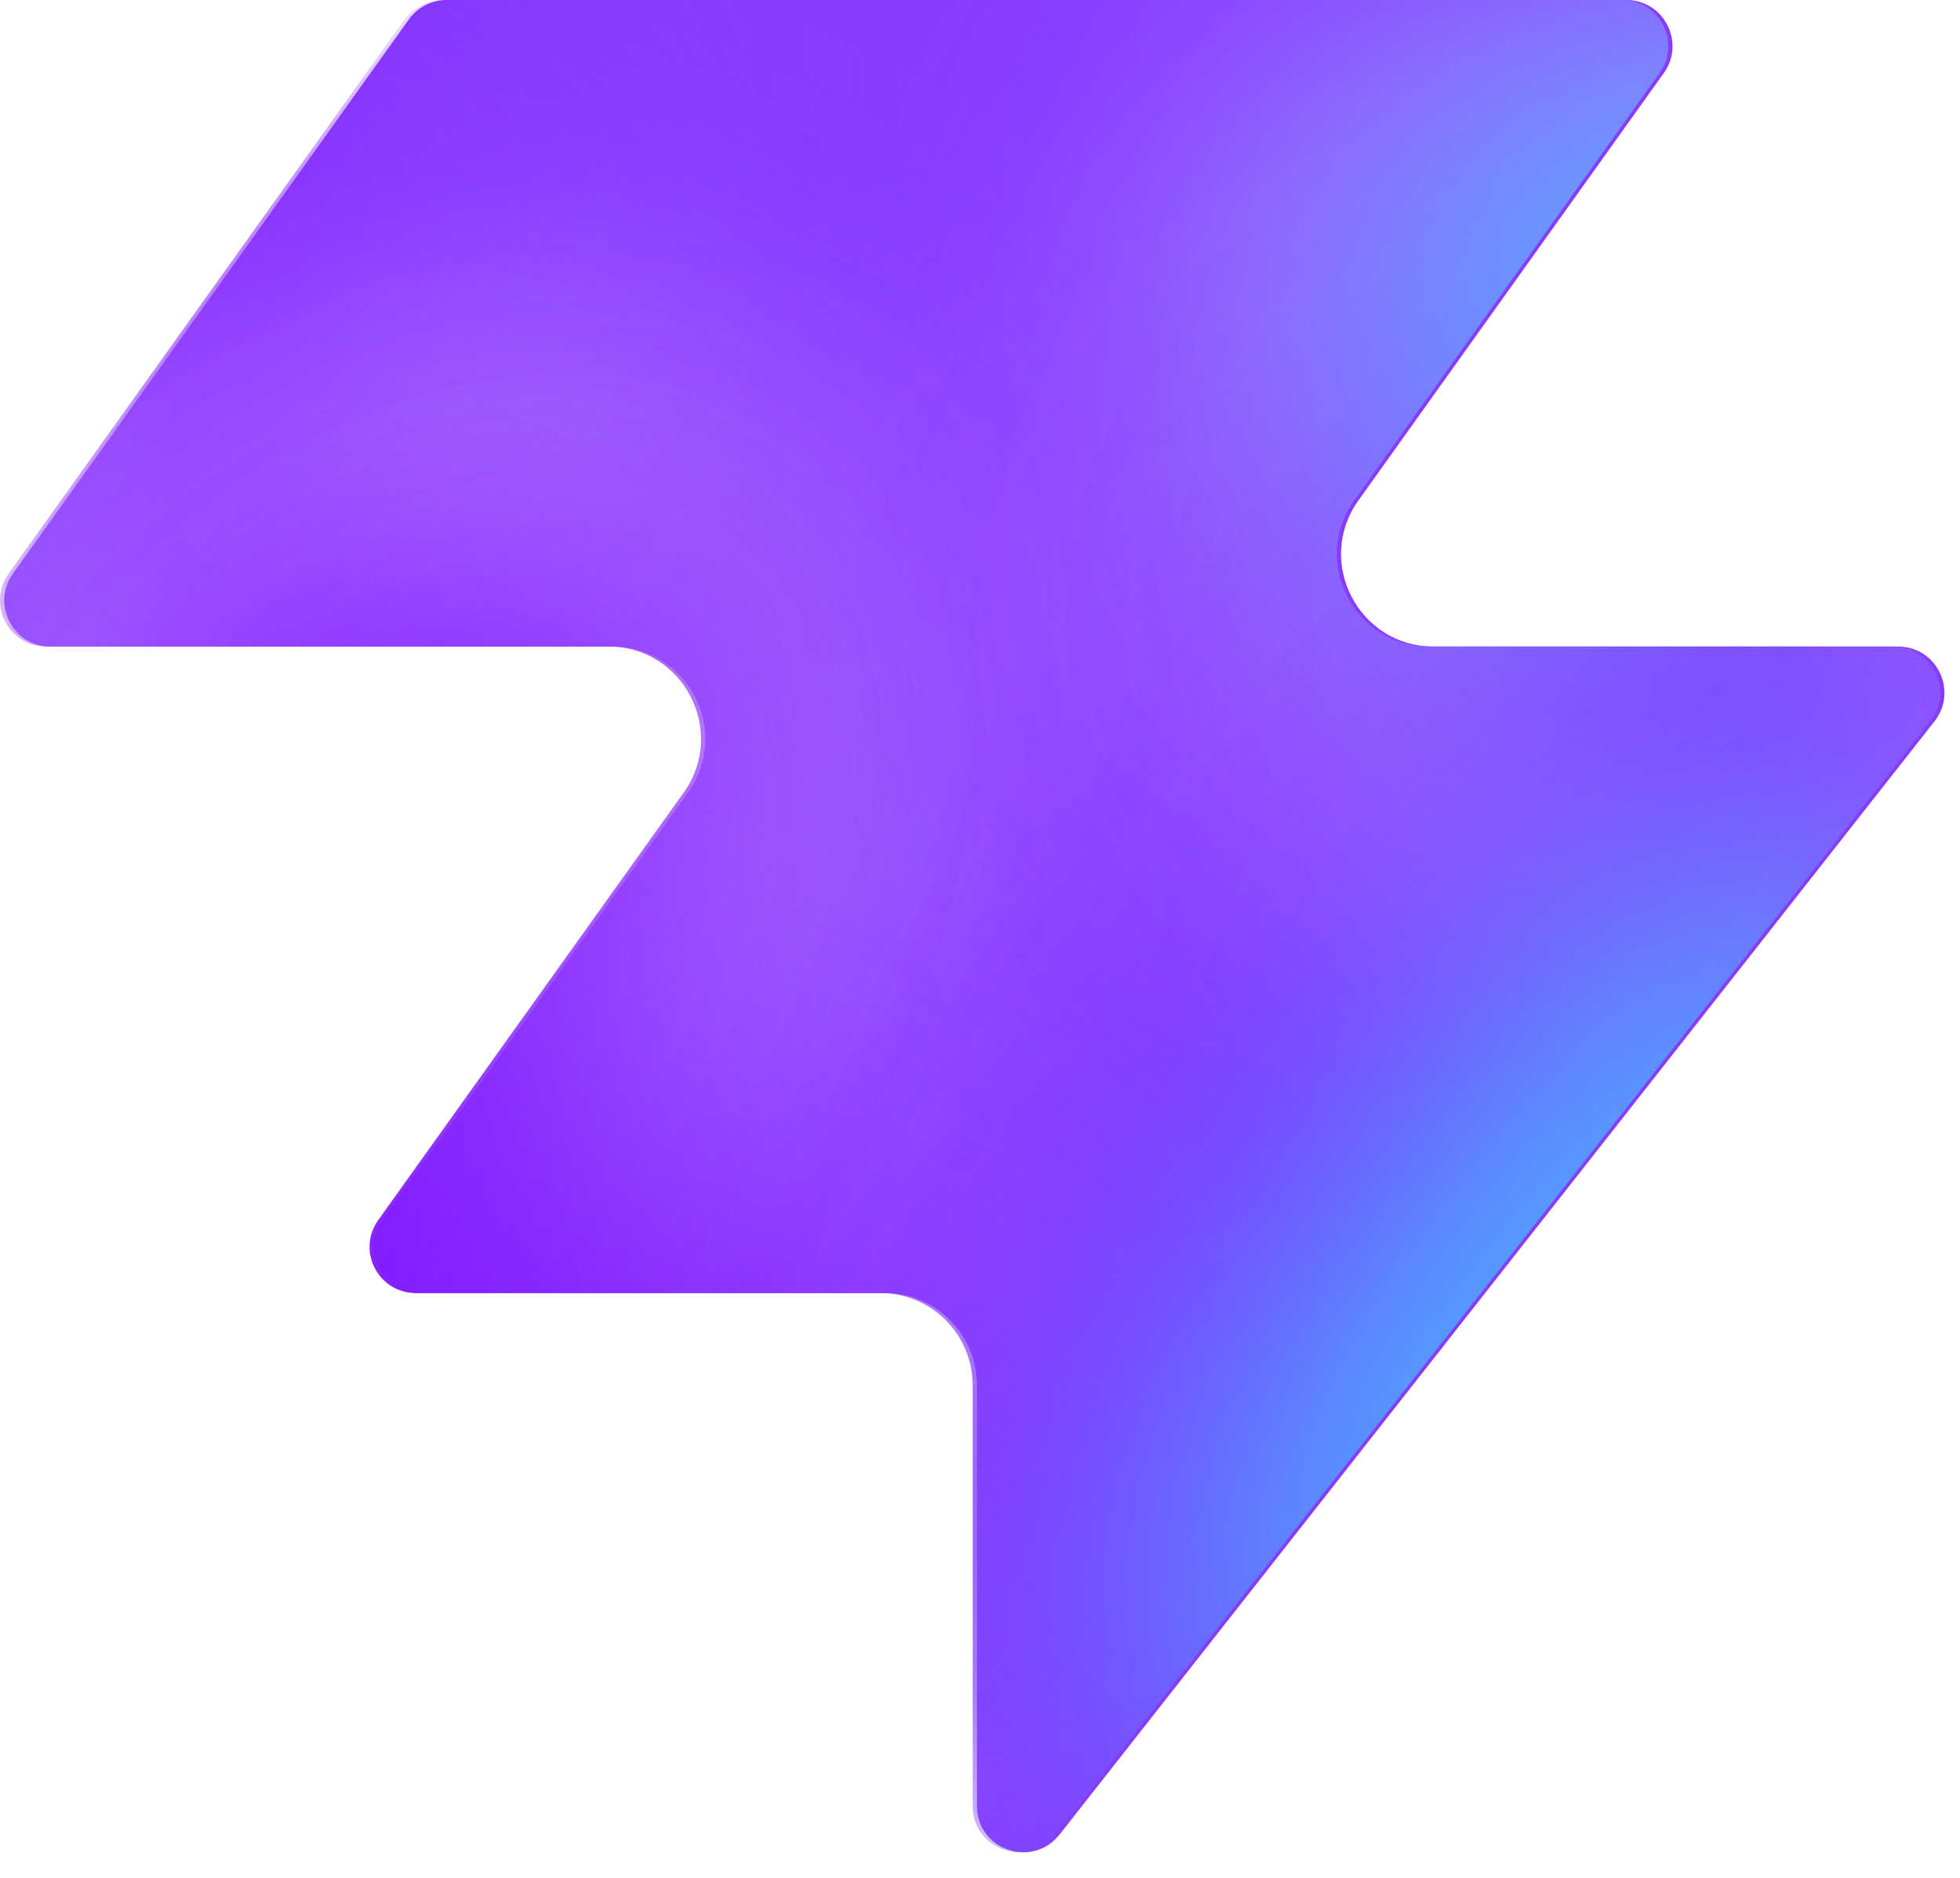
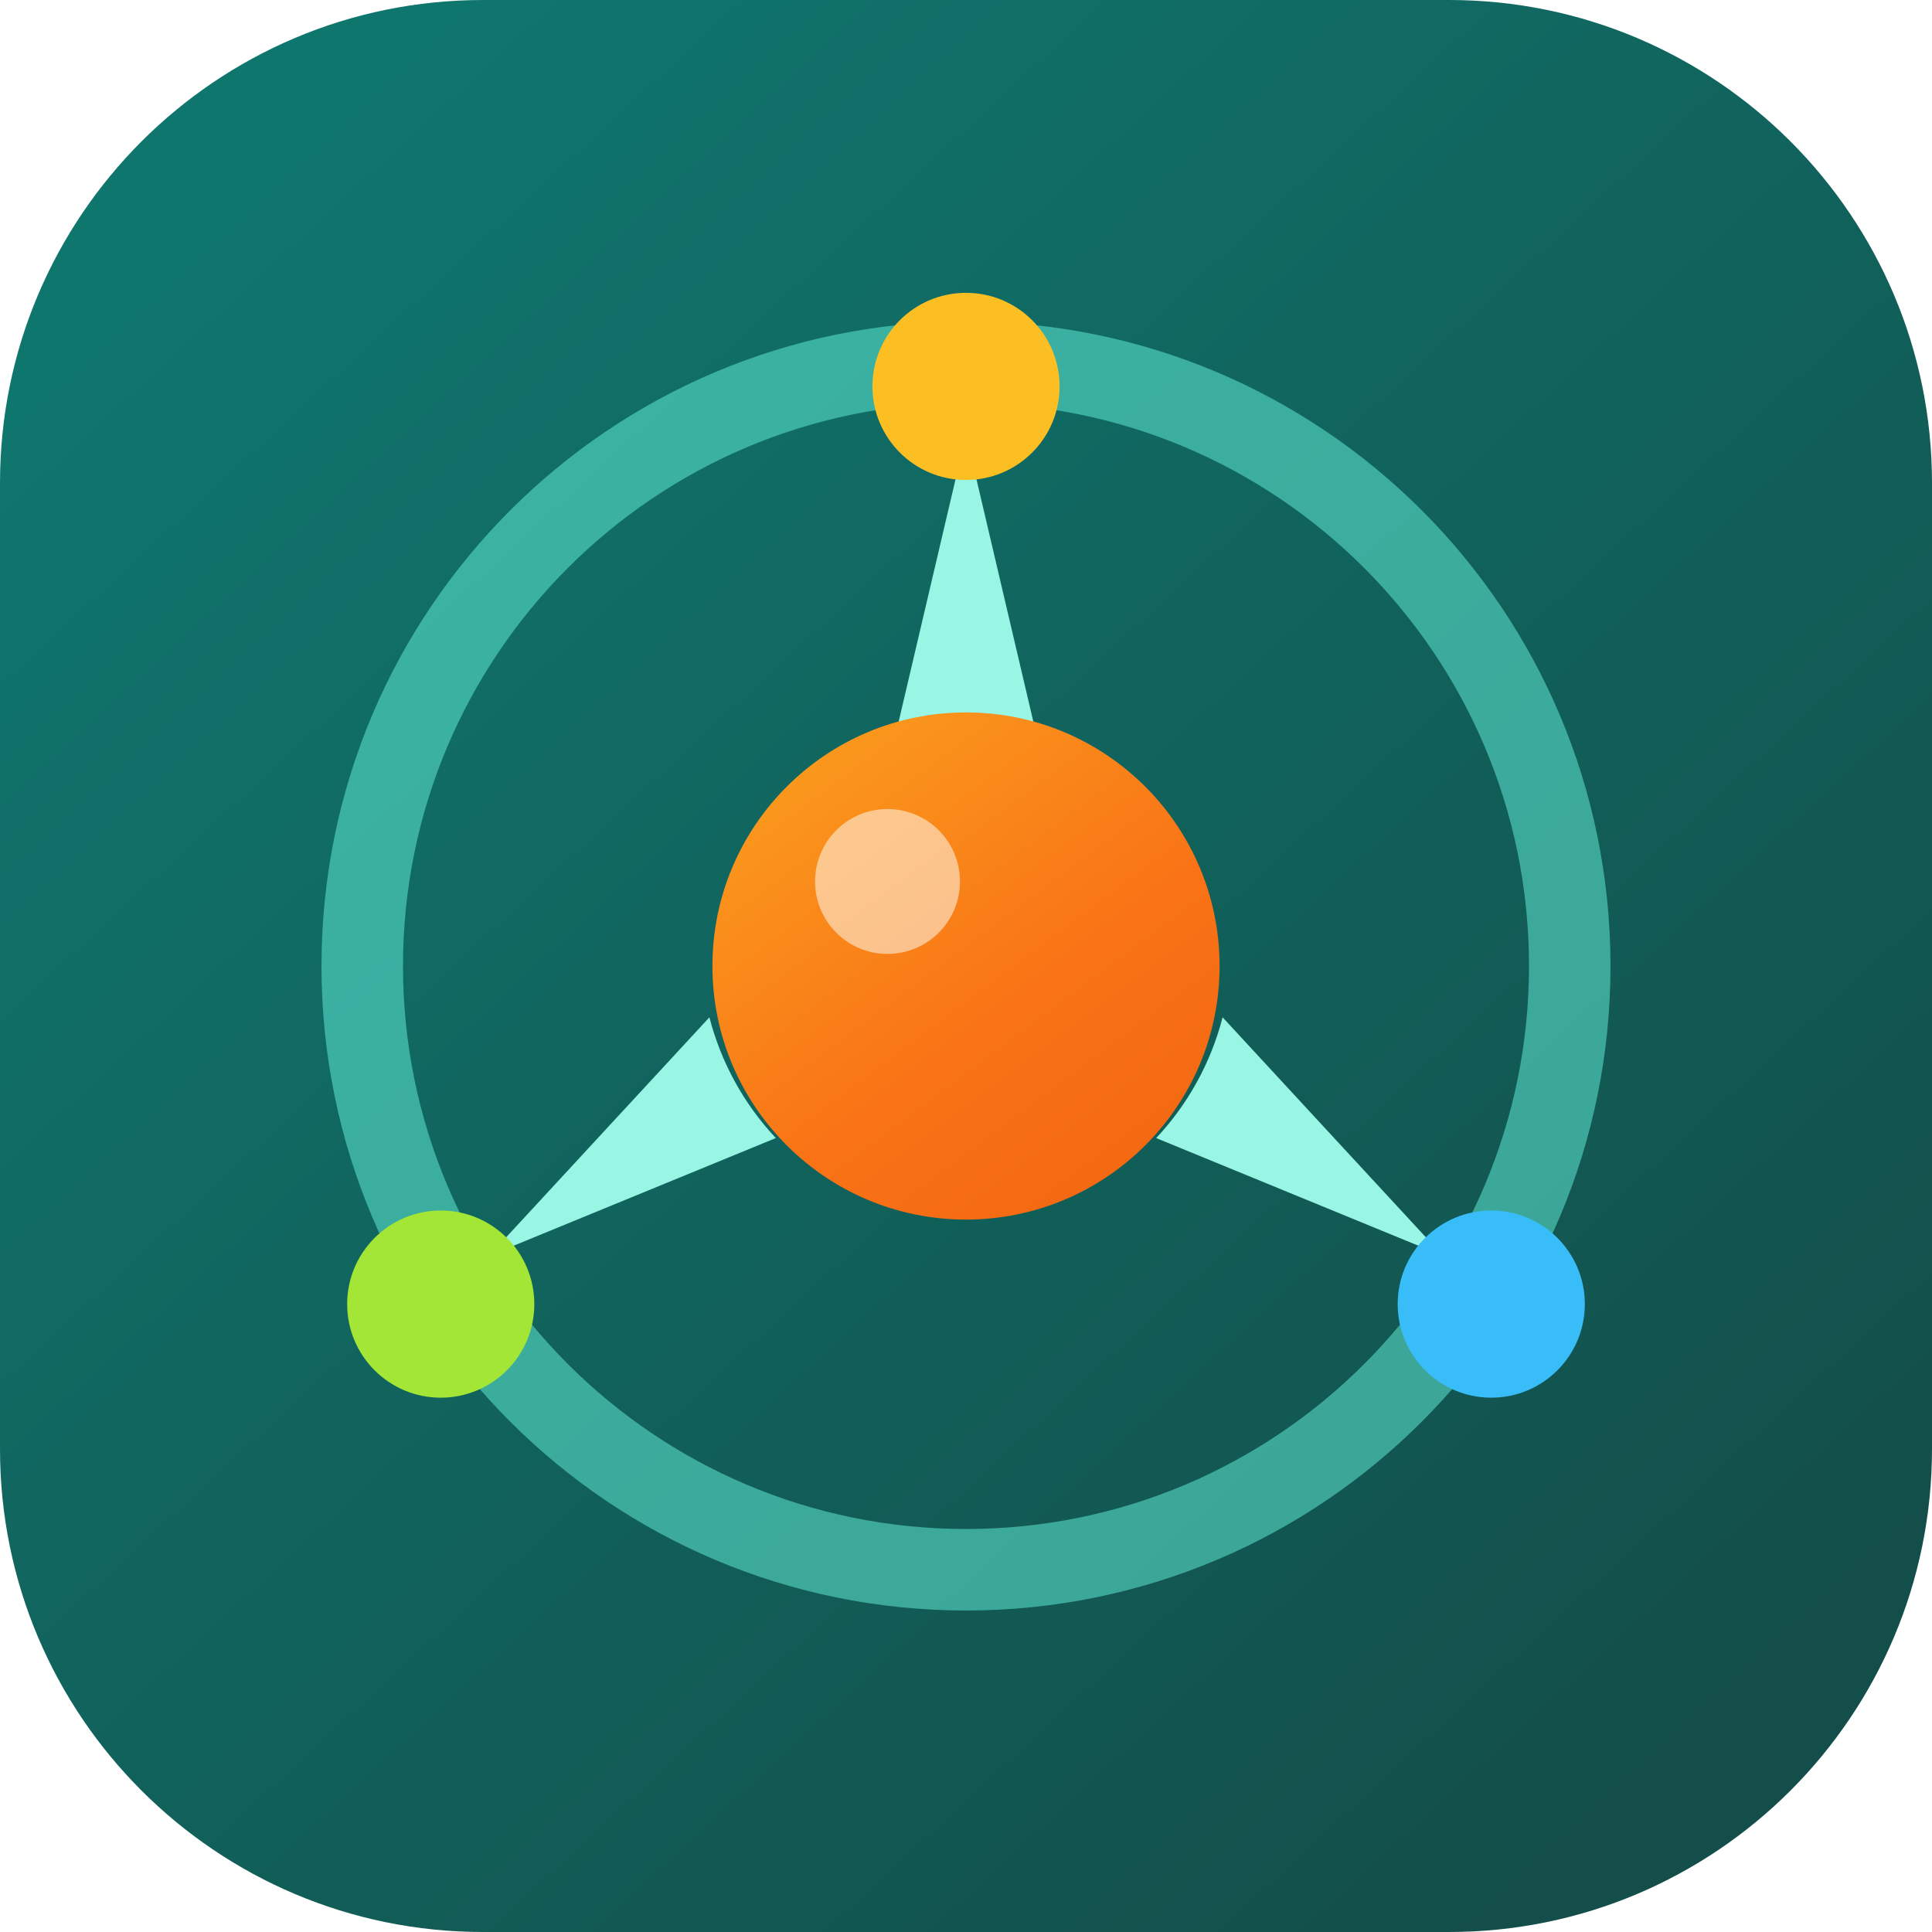
- <svg xmlns="http://www.w3.org/2000/svg" width="48" height="46" fill="none" viewBox="0 0 48 46">
-   <path fill="#863bff" d="M25.946 44.938c-.664.845-2.021.375-2.021-.698V33.937a2.26 2.26 0 0 0-2.262-2.262H10.287c-.92 0-1.456-1.04-.92-1.788l7.48-10.471c1.07-1.497 0-3.578-1.842-3.578H1.237c-.92 0-1.456-1.04-.92-1.788L10.013.474c.214-.297.556-.474.92-.474h28.894c.92 0 1.456 1.04.92 1.788l-7.48 10.471c-1.07 1.498 0 3.579 1.842 3.579h11.377c.943 0 1.473 1.088.89 1.83L25.947 44.94z" style="fill:#863bff;fill:color(display-p3 .525 .23 1);fill-opacity:1" />
-   <mask id="a" width="48" height="46" x="0" y="0" maskUnits="userSpaceOnUse" style="mask-type:alpha">
-     <path fill="#000" d="M25.842 44.938c-.664.844-2.021.375-2.021-.698V33.937a2.26 2.26 0 0 0-2.262-2.262H10.183c-.92 0-1.456-1.04-.92-1.788l7.48-10.471c1.07-1.498 0-3.579-1.842-3.579H1.133c-.92 0-1.456-1.04-.92-1.787L9.91.473c.214-.297.556-.474.92-.474h28.894c.92 0 1.456 1.04.92 1.788l-7.48 10.471c-1.07 1.498 0 3.578 1.842 3.578h11.377c.943 0 1.473 1.088.89 1.832L25.843 44.94z" style="fill:#000;fill-opacity:1" />
-   </mask>
-   <g mask="url(#a)">
-     <g filter="url(#b)">
-       <ellipse cx="5.508" cy="14.704" fill="#ede6ff" rx="5.508" ry="14.704" style="fill:#ede6ff;fill:color(display-p3 .927 .903 1);fill-opacity:1" transform="matrix(.00324 1 1 -.00324 -4.47 31.516)" />
-     </g>
-     <g filter="url(#c)">
-       <ellipse cx="10.399" cy="29.851" fill="#ede6ff" rx="10.399" ry="29.851" style="fill:#ede6ff;fill:color(display-p3 .927 .903 1);fill-opacity:1" transform="matrix(.00324 1 1 -.00324 -39.328 7.883)" />
-     </g>
-     <g filter="url(#d)">
-       <ellipse cx="5.508" cy="30.487" fill="#7e14ff" rx="5.508" ry="30.487" style="fill:#7e14ff;fill:color(display-p3 .492 .077 1);fill-opacity:1" transform="rotate(89.814 -25.913 -14.639)scale(1 -1)" />
-     </g>
-     <g filter="url(#e)">
-       <ellipse cx="5.508" cy="30.599" fill="#7e14ff" rx="5.508" ry="30.599" style="fill:#7e14ff;fill:color(display-p3 .492 .077 1);fill-opacity:1" transform="rotate(89.814 -32.644 -3.334)scale(1 -1)" />
-     </g>
-     <g filter="url(#f)">
-       <ellipse cx="5.508" cy="30.599" fill="#7e14ff" rx="5.508" ry="30.599" style="fill:#7e14ff;fill:color(display-p3 .492 .077 1);fill-opacity:1" transform="matrix(.00324 1 1 -.00324 -34.34 30.47)" />
-     </g>
-     <g filter="url(#g)">
-       <ellipse cx="14.072" cy="22.078" fill="#ede6ff" rx="14.072" ry="22.078" style="fill:#ede6ff;fill:color(display-p3 .927 .903 1);fill-opacity:1" transform="rotate(93.35 24.506 48.493)scale(-1 1)" />
-     </g>
-     <g filter="url(#h)">
-       <ellipse cx="3.47" cy="21.501" fill="#7e14ff" rx="3.47" ry="21.501" style="fill:#7e14ff;fill:color(display-p3 .492 .077 1);fill-opacity:1" transform="rotate(89.009 28.708 47.59)scale(-1 1)" />
-     </g>
-     <g filter="url(#i)">
-       <ellipse cx="3.47" cy="21.501" fill="#7e14ff" rx="3.47" ry="21.501" style="fill:#7e14ff;fill:color(display-p3 .492 .077 1);fill-opacity:1" transform="rotate(89.009 28.708 47.59)scale(-1 1)" />
-     </g>
-     <g filter="url(#j)">
-       <ellipse cx=".387" cy="8.972" fill="#7e14ff" rx="4.407" ry="29.108" style="fill:#7e14ff;fill:color(display-p3 .492 .077 1);fill-opacity:1" transform="rotate(39.51 .387 8.972)" />
-     </g>
-     <g filter="url(#k)">
-       <ellipse cx="47.523" cy="-6.092" fill="#7e14ff" rx="4.407" ry="29.108" style="fill:#7e14ff;fill:color(display-p3 .492 .077 1);fill-opacity:1" transform="rotate(37.892 47.523 -6.092)" />
-     </g>
-     <g filter="url(#l)">
-       <ellipse cx="41.412" cy="6.333" fill="#47bfff" rx="5.971" ry="9.665" style="fill:#47bfff;fill:color(display-p3 .28 .748 1);fill-opacity:1" transform="rotate(37.892 41.412 6.333)" />
-     </g>
-     <g filter="url(#m)">
-       <ellipse cx="-1.879" cy="38.332" fill="#7e14ff" rx="4.407" ry="29.108" style="fill:#7e14ff;fill:color(display-p3 .492 .077 1);fill-opacity:1" transform="rotate(37.892 -1.88 38.332)" />
-     </g>
-     <g filter="url(#n)">
-       <ellipse cx="-1.879" cy="38.332" fill="#7e14ff" rx="4.407" ry="29.108" style="fill:#7e14ff;fill:color(display-p3 .492 .077 1);fill-opacity:1" transform="rotate(37.892 -1.88 38.332)" />
-     </g>
-     <g filter="url(#o)">
-       <ellipse cx="35.651" cy="29.907" fill="#7e14ff" rx="4.407" ry="29.108" style="fill:#7e14ff;fill:color(display-p3 .492 .077 1);fill-opacity:1" transform="rotate(37.892 35.651 29.907)" />
-     </g>
-     <g filter="url(#p)">
-       <ellipse cx="38.418" cy="32.4" fill="#47bfff" rx="5.971" ry="15.297" style="fill:#47bfff;fill:color(display-p3 .28 .748 1);fill-opacity:1" transform="rotate(37.892 38.418 32.4)" />
-     </g>
+ <svg xmlns="http://www.w3.org/2000/svg" viewBox="0 0 32 32" fill="none">
+   <defs>
+     <linearGradient id="crucible" x1="10" y1="8" x2="22" y2="24" gradientUnits="userSpaceOnUse">
+       <stop stop-color="#fbbf24" />
+       <stop offset="0.55" stop-color="#f97316" />
+       <stop offset="1" stop-color="#ea580c" />
+     </linearGradient>
+     <linearGradient id="shell" x1="4" y1="3" x2="28" y2="29" gradientUnits="userSpaceOnUse">
+       <stop stop-color="#0f766e" />
+       <stop offset="1" stop-color="#134e4a" />
+     </linearGradient>
+   </defs>
+   <rect width="32" height="32" rx="8" fill="url(#shell)" />
+   <circle cx="16" cy="16" r="10" stroke="#5eead4" stroke-width="1.35" opacity="0.55" />
+   <g fill="#99f6e4">
+     <path d="M16 7.2 L17.15 12.1 A4.6 4.6 0 0 0 14.85 12.1 Z" />
+     <path d="M23.9 20.8 L19.15 18.85 A4.6 4.6 0 0 0 20.25 16.85 Z" />
+     <path d="M8.1 20.8 L11.75 16.85 A4.6 4.6 0 0 0 12.85 18.85 Z" />
  </g>
-   <defs>
-     <filter id="b" width="60.045" height="41.654" x="-19.77" y="16.149" color-interpolation-filters="sRGB" filterUnits="userSpaceOnUse">
-       <feFlood flood-opacity="0" result="BackgroundImageFix" />
-       <feBlend in="SourceGraphic" in2="BackgroundImageFix" result="shape" />
-       <feGaussianBlur result="effect1_foregroundBlur_2002_17158" stdDeviation="7.659" />
-     </filter>
-     <filter id="c" width="90.34" height="51.437" x="-54.613" y="-7.533" color-interpolation-filters="sRGB" filterUnits="userSpaceOnUse">
-       <feFlood flood-opacity="0" result="BackgroundImageFix" />
-       <feBlend in="SourceGraphic" in2="BackgroundImageFix" result="shape" />
-       <feGaussianBlur result="effect1_foregroundBlur_2002_17158" stdDeviation="7.659" />
-     </filter>
-     <filter id="d" width="79.355" height="29.4" x="-49.64" y="2.03" color-interpolation-filters="sRGB" filterUnits="userSpaceOnUse">
-       <feFlood flood-opacity="0" result="BackgroundImageFix" />
-       <feBlend in="SourceGraphic" in2="BackgroundImageFix" result="shape" />
-       <feGaussianBlur result="effect1_foregroundBlur_2002_17158" stdDeviation="4.596" />
-     </filter>
-     <filter id="e" width="79.579" height="29.4" x="-45.045" y="20.029" color-interpolation-filters="sRGB" filterUnits="userSpaceOnUse">
-       <feFlood flood-opacity="0" result="BackgroundImageFix" />
-       <feBlend in="SourceGraphic" in2="BackgroundImageFix" result="shape" />
-       <feGaussianBlur result="effect1_foregroundBlur_2002_17158" stdDeviation="4.596" />
-     </filter>
-     <filter id="f" width="79.579" height="29.4" x="-43.513" y="21.178" color-interpolation-filters="sRGB" filterUnits="userSpaceOnUse">
-       <feFlood flood-opacity="0" result="BackgroundImageFix" />
-       <feBlend in="SourceGraphic" in2="BackgroundImageFix" result="shape" />
-       <feGaussianBlur result="effect1_foregroundBlur_2002_17158" stdDeviation="4.596" />
-     </filter>
-     <filter id="g" width="74.749" height="58.852" x="15.756" y="-17.901" color-interpolation-filters="sRGB" filterUnits="userSpaceOnUse">
-       <feFlood flood-opacity="0" result="BackgroundImageFix" />
-       <feBlend in="SourceGraphic" in2="BackgroundImageFix" result="shape" />
-       <feGaussianBlur result="effect1_foregroundBlur_2002_17158" stdDeviation="7.659" />
-     </filter>
-     <filter id="h" width="61.377" height="25.362" x="23.548" y="2.284" color-interpolation-filters="sRGB" filterUnits="userSpaceOnUse">
-       <feFlood flood-opacity="0" result="BackgroundImageFix" />
-       <feBlend in="SourceGraphic" in2="BackgroundImageFix" result="shape" />
-       <feGaussianBlur result="effect1_foregroundBlur_2002_17158" stdDeviation="4.596" />
-     </filter>
-     <filter id="i" width="61.377" height="25.362" x="23.548" y="2.284" color-interpolation-filters="sRGB" filterUnits="userSpaceOnUse">
-       <feFlood flood-opacity="0" result="BackgroundImageFix" />
-       <feBlend in="SourceGraphic" in2="BackgroundImageFix" result="shape" />
-       <feGaussianBlur result="effect1_foregroundBlur_2002_17158" stdDeviation="4.596" />
-     </filter>
-     <filter id="j" width="56.045" height="63.649" x="-27.636" y="-22.853" color-interpolation-filters="sRGB" filterUnits="userSpaceOnUse">
-       <feFlood flood-opacity="0" result="BackgroundImageFix" />
-       <feBlend in="SourceGraphic" in2="BackgroundImageFix" result="shape" />
-       <feGaussianBlur result="effect1_foregroundBlur_2002_17158" stdDeviation="4.596" />
-     </filter>
-     <filter id="k" width="54.814" height="64.646" x="20.116" y="-38.415" color-interpolation-filters="sRGB" filterUnits="userSpaceOnUse">
-       <feFlood flood-opacity="0" result="BackgroundImageFix" />
-       <feBlend in="SourceGraphic" in2="BackgroundImageFix" result="shape" />
-       <feGaussianBlur result="effect1_foregroundBlur_2002_17158" stdDeviation="4.596" />
-     </filter>
-     <filter id="l" width="33.541" height="35.313" x="24.641" y="-11.323" color-interpolation-filters="sRGB" filterUnits="userSpaceOnUse">
-       <feFlood flood-opacity="0" result="BackgroundImageFix" />
-       <feBlend in="SourceGraphic" in2="BackgroundImageFix" result="shape" />
-       <feGaussianBlur result="effect1_foregroundBlur_2002_17158" stdDeviation="4.596" />
-     </filter>
-     <filter id="m" width="54.814" height="64.646" x="-29.286" y="6.009" color-interpolation-filters="sRGB" filterUnits="userSpaceOnUse">
-       <feFlood flood-opacity="0" result="BackgroundImageFix" />
-       <feBlend in="SourceGraphic" in2="BackgroundImageFix" result="shape" />
-       <feGaussianBlur result="effect1_foregroundBlur_2002_17158" stdDeviation="4.596" />
-     </filter>
-     <filter id="n" width="54.814" height="64.646" x="-29.286" y="6.009" color-interpolation-filters="sRGB" filterUnits="userSpaceOnUse">
-       <feFlood flood-opacity="0" result="BackgroundImageFix" />
-       <feBlend in="SourceGraphic" in2="BackgroundImageFix" result="shape" />
-       <feGaussianBlur result="effect1_foregroundBlur_2002_17158" stdDeviation="4.596" />
-     </filter>
-     <filter id="o" width="54.814" height="64.646" x="8.244" y="-2.416" color-interpolation-filters="sRGB" filterUnits="userSpaceOnUse">
-       <feFlood flood-opacity="0" result="BackgroundImageFix" />
-       <feBlend in="SourceGraphic" in2="BackgroundImageFix" result="shape" />
-       <feGaussianBlur result="effect1_foregroundBlur_2002_17158" stdDeviation="4.596" />
-     </filter>
-     <filter id="p" width="39.409" height="43.623" x="18.713" y="10.588" color-interpolation-filters="sRGB" filterUnits="userSpaceOnUse">
-       <feFlood flood-opacity="0" result="BackgroundImageFix" />
-       <feBlend in="SourceGraphic" in2="BackgroundImageFix" result="shape" />
-       <feGaussianBlur result="effect1_foregroundBlur_2002_17158" stdDeviation="4.596" />
-     </filter>
-   </defs>
+   <circle cx="16" cy="6.4" r="1.55" fill="#fbbf24" />
+   <circle cx="24.7" cy="21.6" r="1.55" fill="#38bdf8" />
+   <circle cx="7.3" cy="21.6" r="1.55" fill="#a3e635" />
+   <circle cx="16" cy="16" r="4.2" fill="url(#crucible)" />
+   <circle cx="14.7" cy="14.6" r="1.2" fill="#fff7ed" opacity="0.55" />
</svg>
